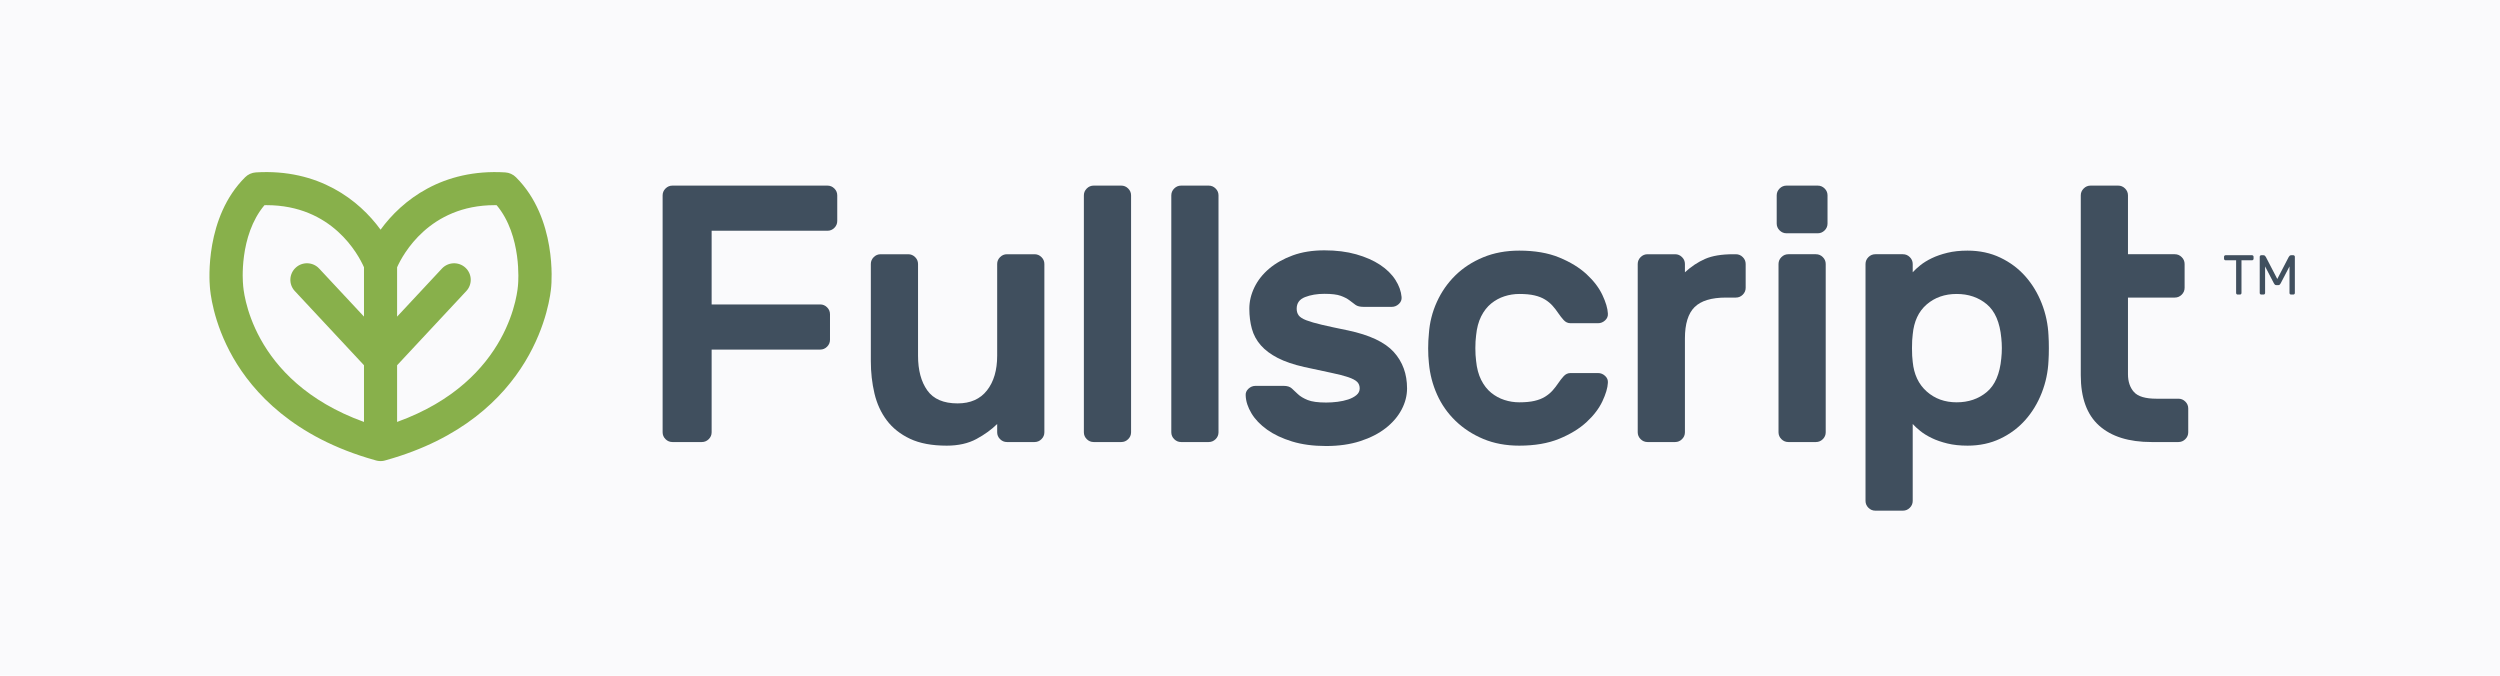
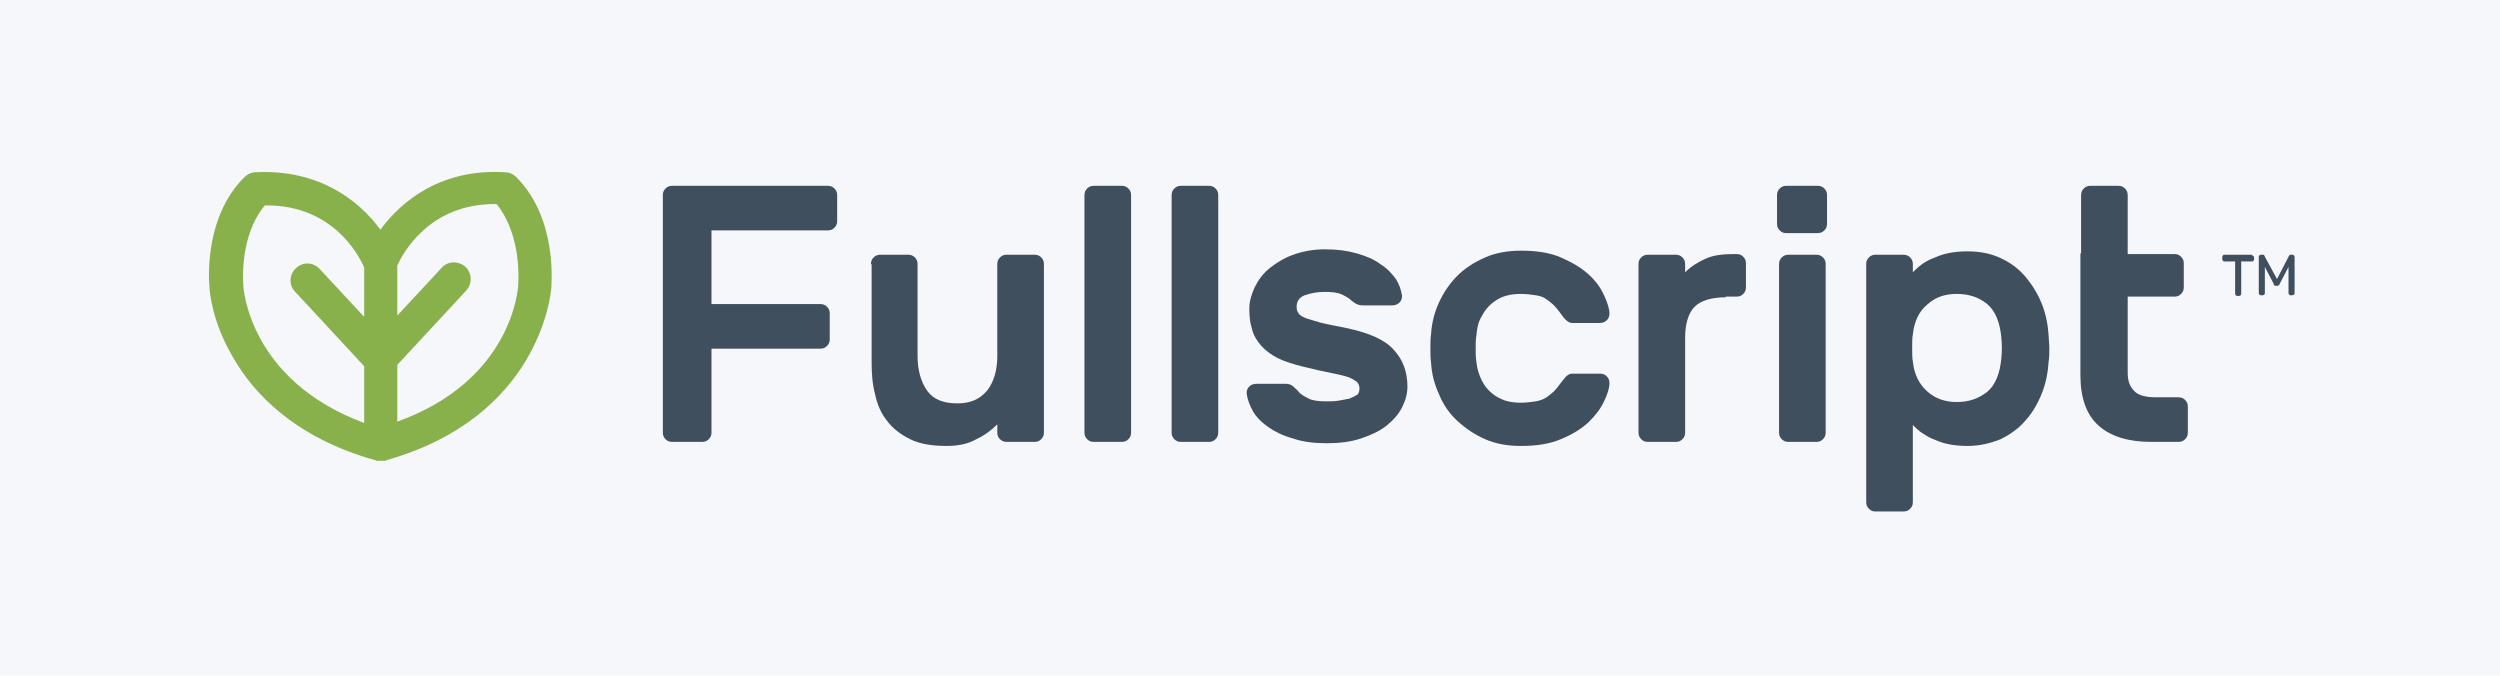
- <svg xmlns="http://www.w3.org/2000/svg" width="370px" height="100px" viewBox="0 0 370 100" version="1.1">
-   <defs />
-   <g id="06" stroke="none" stroke-width="1" fill="none" fill-rule="evenodd" transform="translate(-401, -346)">
+ <svg xmlns="http://www.w3.org/2000/svg" version="1.1" id="Layer_1" x="0px" y="0px" viewBox="0 0 370 100" style="enable-background:new 0 0 370 100;" xml:space="preserve">
+   <style type="text/css">
+ 	.st0{fill:#F5F7FA;}
+ 	.st1{fill:#88B04B;}
+ 	.st2{fill:#404F5E;}
+ </style>
+   <g id="_x30_6" transform="translate(-401, -346)">
    <g id="Group-3" transform="translate(401, 346)">
-       <polygon id="Fill-1" fill="#FAFAFC" points="0 100 370 100 370 0 0 0" />
+       <polygon id="Fill-1" class="st0" points="0,100 370,100 370,0 0,0   " />
      <g id="Page-1" transform="translate(31, 25)">
-         <path d="M45.681,16.985 C45.676,17.023 45.671,17.069 45.671,17.107 C45.639,17.715 44.721,31.307 27.795,37.437 C27.785,37.441 27.781,37.441 27.771,37.446 L27.771,29.057 L27.795,29.033 L38.015,18.075 C38.937,17.088 38.88,15.539 37.883,14.618 C36.886,13.701 35.329,13.757 34.403,14.749 L27.795,21.837 L27.771,21.861 L27.771,14.557 C27.781,14.538 27.785,14.524 27.795,14.505 C28.613,12.69 32.531,5.363 42.219,5.363 C42.313,5.363 42.407,5.363 42.502,5.367 C46.292,9.883 45.686,16.915 45.681,16.985 Z M22.87,21.861 L22.852,21.837 L16.239,14.749 C15.317,13.757 13.756,13.696 12.763,14.618 C11.766,15.539 11.705,17.088 12.631,18.075 L22.852,29.033 L22.87,29.052 L22.87,37.446 C22.866,37.446 22.856,37.441 22.852,37.441 C5.92,31.312 5.003,17.715 4.975,17.116 C4.97,17.074 4.965,17.027 4.965,16.985 C4.956,16.91 4.321,9.911 8.14,5.367 C8.239,5.363 8.338,5.363 8.436,5.363 C18.163,5.363 22.029,12.671 22.852,14.515 C22.856,14.529 22.866,14.543 22.87,14.557 L22.87,21.861 Z M45.361,1.231 C44.938,0.81 44.373,0.553 43.776,0.515 C34.506,-0.051 28.51,4.609 25.325,8.994 C22.137,4.609 16.14,-0.055 6.87,0.515 C6.268,0.553 5.704,0.81 5.28,1.231 C-0.674,7.155 -0.02,16.489 0.06,17.402 C0.098,18.066 0.483,22.665 3.512,27.943 C6.414,33.001 12.401,39.725 24.484,43.098 C24.545,43.117 24.611,43.135 24.676,43.154 L24.681,43.154 C24.728,43.168 24.771,43.178 24.818,43.187 C24.879,43.201 24.94,43.21 25.006,43.22 C25.114,43.238 25.222,43.243 25.33,43.243 C25.434,43.243 25.537,43.238 25.641,43.22 L25.81,43.192 C25.862,43.182 25.913,43.168 25.965,43.154 C26.035,43.135 26.106,43.117 26.177,43.093 C48.508,36.842 50.445,19.114 50.577,17.453 C50.633,16.91 51.452,7.29 45.361,1.231 Z" id="Fill-3" fill="#88B04B" />
-         <path d="M91.462,2.47 C91.857,2.47 92.197,2.613 92.484,2.898 C92.77,3.183 92.913,3.522 92.913,3.913 L92.913,7.709 C92.913,8.101 92.77,8.439 92.484,8.725 C92.197,9.009 91.857,9.152 91.462,9.152 L74.322,9.152 L74.322,20.056 L90.388,20.056 C90.782,20.056 91.122,20.199 91.409,20.484 C91.695,20.769 91.839,21.108 91.839,21.499 L91.839,25.295 C91.839,25.687 91.695,26.025 91.409,26.311 C91.122,26.596 90.782,26.738 90.388,26.738 L74.322,26.738 L74.322,38.979 C74.322,39.371 74.179,39.71 73.892,39.995 C73.606,40.28 73.265,40.422 72.872,40.422 L68.519,40.422 C68.125,40.422 67.785,40.28 67.498,39.995 C67.212,39.71 67.068,39.371 67.068,38.979 L67.068,3.913 C67.068,3.522 67.212,3.183 67.498,2.898 C67.785,2.613 68.125,2.47 68.519,2.47 L91.462,2.47 Z" id="Fill-8" fill="#404F5E" />
-         <path d="M97.883,14.069 C97.883,13.677 98.027,13.339 98.313,13.054 C98.6,12.769 98.94,12.627 99.334,12.627 L103.418,12.627 C103.812,12.627 104.152,12.769 104.439,13.054 C104.725,13.339 104.869,13.677 104.869,14.069 L104.869,27.647 C104.869,29.785 105.325,31.496 106.239,32.778 C107.152,34.061 108.648,34.703 110.725,34.703 C112.624,34.703 114.074,34.061 115.077,32.778 C116.08,31.496 116.582,29.785 116.582,27.647 L116.582,14.069 C116.582,13.677 116.725,13.339 117.012,13.054 C117.298,12.769 117.638,12.627 118.032,12.627 L122.116,12.627 C122.51,12.627 122.85,12.769 123.137,13.054 C123.424,13.339 123.567,13.677 123.567,14.069 L123.567,38.979 C123.567,39.371 123.424,39.709 123.137,39.995 C122.85,40.28 122.51,40.422 122.116,40.422 L118.032,40.422 C117.638,40.422 117.298,40.28 117.012,39.995 C116.725,39.709 116.582,39.371 116.582,38.979 L116.582,37.749 C115.758,38.569 114.737,39.308 113.519,39.968 C112.301,40.627 110.833,40.957 109.113,40.957 C106.928,40.957 105.119,40.618 103.686,39.941 C102.254,39.264 101.107,38.355 100.247,37.215 C99.388,36.075 98.779,34.747 98.42,33.233 C98.063,31.718 97.883,30.124 97.883,28.449 L97.883,14.069 Z" id="Fill-10" fill="#404F5E" />
-         <path d="M136.398,38.979 C136.398,39.371 136.255,39.71 135.968,39.995 C135.681,40.28 135.341,40.422 134.947,40.422 L130.863,40.422 C130.47,40.422 130.129,40.28 129.842,39.995 C129.556,39.71 129.413,39.371 129.413,38.979 L129.413,3.913 C129.413,3.521 129.556,3.183 129.842,2.898 C130.129,2.613 130.47,2.47 130.863,2.47 L134.947,2.47 C135.341,2.47 135.681,2.613 135.968,2.898 C136.255,3.183 136.398,3.521 136.398,3.913 L136.398,38.979 Z" id="Fill-12" fill="#404F5E" />
-         <path d="M149.339,38.979 C149.339,39.371 149.195,39.71 148.909,39.995 C148.622,40.28 148.282,40.422 147.888,40.422 L143.804,40.422 C143.41,40.422 143.07,40.28 142.783,39.995 C142.497,39.71 142.353,39.371 142.353,38.979 L142.353,3.913 C142.353,3.521 142.497,3.183 142.783,2.898 C143.07,2.613 143.41,2.47 143.804,2.47 L147.888,2.47 C148.282,2.47 148.622,2.613 148.909,2.898 C149.195,3.183 149.339,3.521 149.339,3.913 L149.339,38.979 Z" id="Fill-14" fill="#404F5E" />
-         <path d="M187.461,24.653 C187.39,25.188 187.353,25.811 187.353,26.525 C187.353,27.237 187.39,27.86 187.461,28.395 C187.569,29.5 187.82,30.444 188.213,31.228 C188.607,32.012 189.1,32.645 189.691,33.126 C190.282,33.607 190.936,33.963 191.652,34.195 C192.368,34.427 193.103,34.542 193.855,34.542 C194.751,34.542 195.503,34.471 196.112,34.328 C196.72,34.186 197.24,33.981 197.67,33.714 C198.1,33.447 198.467,33.144 198.771,32.805 C199.076,32.467 199.372,32.084 199.658,31.656 C199.873,31.335 200.124,31.014 200.41,30.694 C200.697,30.373 201.037,30.212 201.431,30.212 L205.515,30.212 C205.909,30.212 206.258,30.355 206.562,30.64 C206.867,30.925 207.001,31.264 206.966,31.656 C206.93,32.404 206.661,33.313 206.16,34.382 C205.658,35.451 204.879,36.476 203.822,37.455 C202.765,38.436 201.413,39.264 199.765,39.941 C198.118,40.618 196.147,40.957 193.855,40.957 C191.884,40.957 190.112,40.627 188.535,39.968 C186.96,39.309 185.59,38.418 184.425,37.295 C183.261,36.173 182.347,34.872 181.685,33.393 C181.022,31.914 180.619,30.355 180.475,28.716 C180.404,28.075 180.368,27.362 180.368,26.578 C180.368,25.794 180.404,25.063 180.475,24.386 C180.583,22.747 180.977,21.179 181.658,19.682 C182.338,18.185 183.252,16.876 184.398,15.753 C185.545,14.631 186.915,13.74 188.509,13.081 C190.102,12.421 191.884,12.092 193.855,12.092 C196.147,12.092 198.118,12.43 199.765,13.107 C201.413,13.784 202.765,14.613 203.822,15.593 C204.879,16.573 205.658,17.597 206.16,18.667 C206.661,19.735 206.93,20.645 206.966,21.393 C207.001,21.785 206.867,22.123 206.562,22.409 C206.258,22.693 205.909,22.836 205.515,22.836 L201.431,22.836 C201.037,22.836 200.697,22.676 200.41,22.355 C200.124,22.034 199.873,21.713 199.658,21.393 C199.372,20.965 199.076,20.582 198.771,20.244 C198.467,19.905 198.1,19.602 197.67,19.334 C197.24,19.068 196.72,18.863 196.112,18.72 C195.503,18.577 194.751,18.506 193.855,18.506 C193.103,18.506 192.368,18.622 191.652,18.853 C190.936,19.086 190.282,19.442 189.691,19.923 C189.1,20.404 188.607,21.037 188.213,21.82 C187.82,22.605 187.569,23.549 187.461,24.653" id="Fill-16" fill="#404F5E" />
-         <path d="M224.44,19.041 C222.291,19.041 220.742,19.513 219.792,20.457 C218.843,21.401 218.369,22.943 218.369,25.081 L218.369,38.979 C218.369,39.371 218.225,39.709 217.939,39.995 C217.652,40.28 217.312,40.422 216.918,40.422 L212.834,40.422 C212.44,40.422 212.1,40.28 211.813,39.995 C211.527,39.709 211.383,39.371 211.383,38.979 L211.383,14.069 C211.383,13.677 211.527,13.339 211.813,13.054 C212.1,12.769 212.44,12.627 212.834,12.627 L216.918,12.627 C217.312,12.627 217.652,12.769 217.939,13.054 C218.225,13.339 218.369,13.677 218.369,14.069 L218.369,15.299 C219.3,14.444 220.294,13.785 221.351,13.321 C222.407,12.858 223.796,12.627 225.515,12.627 L225.909,12.627 C226.303,12.627 226.643,12.769 226.93,13.054 C227.216,13.339 227.359,13.677 227.359,14.069 L227.359,17.597 C227.359,17.989 227.216,18.328 226.93,18.613 C226.643,18.898 226.303,19.041 225.909,19.041 L224.44,19.041 Z" id="Fill-18" fill="#404F5E" />
-         <path d="M239.206,38.979 C239.206,39.371 239.063,39.71 238.777,39.995 C238.49,40.28 238.15,40.422 237.755,40.422 L233.672,40.422 C233.278,40.422 232.938,40.28 232.651,39.995 C232.364,39.71 232.221,39.371 232.221,38.979 L232.221,14.069 C232.221,13.677 232.364,13.339 232.651,13.054 C232.938,12.769 233.278,12.626 233.672,12.626 L237.755,12.626 C238.15,12.626 238.49,12.769 238.777,13.054 C239.063,13.339 239.206,13.677 239.206,14.069 L239.206,38.979 Z M238.024,2.47 C238.418,2.47 238.759,2.613 239.045,2.898 C239.332,3.183 239.474,3.521 239.474,3.913 L239.474,8.083 C239.474,8.475 239.332,8.813 239.045,9.099 C238.759,9.383 238.418,9.526 238.024,9.526 L233.403,9.526 C233.009,9.526 232.669,9.383 232.382,9.099 C232.096,8.813 231.952,8.475 231.952,8.083 L231.952,3.913 C231.952,3.521 232.096,3.183 232.382,2.898 C232.669,2.613 233.009,2.47 233.403,2.47 L238.024,2.47 Z" id="Fill-20" fill="#404F5E" />
-         <path d="M265.193,28.021 C265.3,27.023 265.3,26.025 265.193,25.027 C264.978,22.711 264.261,21.045 263.043,20.029 C261.825,19.014 260.339,18.506 258.584,18.506 C256.828,18.506 255.351,19.023 254.15,20.057 C252.951,21.09 252.261,22.569 252.082,24.493 C252.01,25.027 251.975,25.704 251.975,26.524 C251.975,27.344 252.01,28.021 252.082,28.556 C252.261,30.409 252.951,31.87 254.15,32.938 C255.351,34.008 256.828,34.542 258.584,34.542 C260.339,34.542 261.825,34.035 263.043,33.019 C264.261,32.003 264.978,30.337 265.193,28.021 M260.195,40.957 C259.085,40.957 258.091,40.85 257.213,40.636 C256.336,40.422 255.566,40.155 254.903,39.834 C254.24,39.513 253.676,39.166 253.21,38.792 C252.745,38.418 252.368,38.07 252.082,37.749 L252.082,49.135 C252.082,49.527 251.938,49.866 251.652,50.151 C251.366,50.436 251.025,50.578 250.631,50.578 L246.548,50.578 C246.154,50.578 245.813,50.436 245.527,50.151 C245.24,49.866 245.097,49.527 245.097,49.135 L245.097,14.069 C245.097,13.677 245.24,13.339 245.527,13.054 C245.813,12.769 246.154,12.626 246.548,12.626 L250.631,12.626 C251.025,12.626 251.366,12.769 251.652,13.054 C251.938,13.339 252.082,13.677 252.082,14.069 L252.082,15.299 C252.368,14.979 252.745,14.631 253.21,14.257 C253.676,13.882 254.24,13.535 254.903,13.214 C255.566,12.894 256.336,12.626 257.213,12.413 C258.091,12.199 259.085,12.092 260.195,12.092 C261.987,12.092 263.608,12.439 265.058,13.134 C266.509,13.829 267.745,14.755 268.766,15.914 C269.787,17.072 270.592,18.408 271.183,19.923 C271.775,21.437 272.106,23.014 272.178,24.654 C272.213,25.188 272.231,25.812 272.231,26.524 C272.231,27.237 272.213,27.86 272.178,28.395 C272.106,30.034 271.775,31.611 271.183,33.126 C270.592,34.64 269.787,35.976 268.766,37.135 C267.745,38.293 266.509,39.219 265.058,39.914 C263.608,40.609 261.987,40.957 260.195,40.957" id="Fill-22" fill="#404F5E" />
-         <path d="M276.955,12.503 L276.955,3.913 C276.955,3.522 277.098,3.183 277.385,2.898 C277.67,2.612 278.011,2.47 278.405,2.47 L282.489,2.47 C282.883,2.47 283.223,2.612 283.51,2.898 C283.796,3.183 283.94,3.522 283.94,3.913 L283.94,12.626 L290.871,12.626 C291.265,12.626 291.605,12.769 291.892,13.054 C292.178,13.339 292.322,13.678 292.322,14.07 L292.322,17.598 C292.322,17.99 292.178,18.328 291.892,18.613 C291.605,18.898 291.265,19.041 290.871,19.041 L283.94,19.041 L283.94,30.373 C283.94,31.477 284.235,32.359 284.826,33.019 C285.417,33.678 286.519,34.008 288.131,34.008 L291.408,34.008 C291.802,34.008 292.143,34.151 292.429,34.435 C292.716,34.72 292.859,35.059 292.859,35.451 L292.859,38.979 C292.859,39.371 292.716,39.71 292.429,39.994 C292.143,40.28 291.802,40.422 291.408,40.422 L287.432,40.422 C284.065,40.422 281.477,39.612 279.668,37.99 C277.859,36.369 276.955,33.883 276.955,30.533 L276.955,12.503 Z" id="Fill-24" fill="#404F5E" />
-         <path d="M302.302,12.773 C302.364,12.773 302.417,12.795 302.461,12.839 C302.506,12.884 302.528,12.937 302.528,12.998 L302.528,13.297 C302.528,13.358 302.506,13.411 302.461,13.455 C302.417,13.5 302.364,13.522 302.302,13.522 L300.739,13.522 L300.739,18.37 C300.739,18.432 300.717,18.484 300.673,18.528 C300.628,18.573 300.575,18.595 300.514,18.595 L300.171,18.595 C300.109,18.595 300.056,18.573 300.012,18.528 C299.967,18.484 299.945,18.432 299.945,18.37 L299.945,13.522 L298.382,13.522 C298.32,13.522 298.267,13.5 298.223,13.455 C298.178,13.411 298.156,13.358 298.156,13.297 L298.156,12.998 C298.156,12.937 298.178,12.884 298.223,12.839 C298.267,12.795 298.32,12.773 298.382,12.773 L302.302,12.773 Z" id="Fill-26" fill="#404F5E" />
-         <path d="M306.039,16.291 L307.728,13.039 C307.761,12.973 307.808,12.912 307.866,12.856 C307.924,12.801 308.001,12.773 308.096,12.773 L308.413,12.773 C308.475,12.773 308.528,12.795 308.572,12.84 C308.616,12.884 308.639,12.937 308.639,12.998 L308.639,18.371 C308.639,18.432 308.616,18.484 308.572,18.528 C308.528,18.573 308.475,18.595 308.413,18.595 L308.071,18.595 C308.009,18.595 307.957,18.573 307.912,18.528 C307.868,18.484 307.846,18.432 307.846,18.371 L307.846,14.429 L306.541,16.932 C306.497,17.015 306.449,17.08 306.399,17.127 C306.349,17.174 306.282,17.198 306.198,17.198 L305.881,17.198 C305.797,17.198 305.731,17.174 305.68,17.127 C305.629,17.08 305.582,17.015 305.538,16.932 L304.234,14.429 L304.234,18.371 C304.234,18.432 304.211,18.484 304.167,18.528 C304.123,18.573 304.069,18.595 304.008,18.595 L303.665,18.595 C303.603,18.595 303.551,18.573 303.506,18.528 C303.462,18.484 303.44,18.432 303.44,18.371 L303.44,12.998 C303.44,12.937 303.462,12.884 303.506,12.84 C303.551,12.795 303.603,12.773 303.665,12.773 L303.983,12.773 C304.078,12.773 304.154,12.801 304.213,12.856 C304.271,12.912 304.318,12.973 304.35,13.039 L306.039,16.291 Z" id="Fill-28" fill="#404F5E" />
-         <path d="M170.235,32.483 C170.235,32.09 170.109,31.769 169.858,31.518 C169.606,31.268 169.166,31.035 168.538,30.821 C167.909,30.606 167.072,30.392 166.031,30.177 C164.988,29.962 163.659,29.677 162.041,29.319 C160.459,28.962 159.148,28.515 158.106,27.979 C157.063,27.442 156.227,26.817 155.599,26.101 C154.97,25.387 154.529,24.573 154.278,23.661 C154.027,22.75 153.901,21.757 153.901,20.685 C153.901,19.612 154.152,18.558 154.655,17.52 C155.158,16.484 155.886,15.563 156.839,14.758 C157.791,13.954 158.95,13.302 160.316,12.801 C161.682,12.301 163.245,12.05 165.006,12.05 C166.767,12.05 168.339,12.247 169.724,12.64 C171.107,13.034 172.284,13.552 173.255,14.195 C174.225,14.839 174.98,15.581 175.519,16.421 C176.058,17.261 176.363,18.11 176.435,18.968 C176.471,19.362 176.336,19.702 176.031,19.987 C175.725,20.274 175.375,20.416 174.98,20.416 L170.829,20.416 C170.289,20.416 169.885,20.318 169.615,20.121 C169.346,19.925 169.05,19.702 168.726,19.451 C168.403,19.201 167.972,18.977 167.432,18.781 C166.894,18.584 166.085,18.486 165.006,18.486 C163.928,18.486 162.975,18.647 162.149,18.968 C161.322,19.29 160.909,19.863 160.909,20.685 C160.909,21.078 161.008,21.409 161.206,21.677 C161.403,21.945 161.78,22.186 162.338,22.401 C162.895,22.615 163.667,22.839 164.656,23.071 C165.644,23.304 166.928,23.58 168.511,23.902 C171.709,24.582 173.964,25.645 175.276,27.093 C176.588,28.542 177.244,30.338 177.244,32.483 C177.244,33.556 176.974,34.602 176.435,35.621 C175.896,36.64 175.114,37.552 174.09,38.356 C173.066,39.161 171.808,39.804 170.317,40.287 C168.825,40.769 167.144,41.011 165.276,41.011 C163.37,41.011 161.69,40.787 160.235,40.34 C158.78,39.893 157.548,39.313 156.543,38.597 C155.536,37.882 154.764,37.078 154.224,36.184 C153.686,35.291 153.397,34.414 153.362,33.556 C153.325,33.163 153.46,32.824 153.766,32.537 C154.071,32.251 154.422,32.108 154.817,32.108 L158.969,32.108 C159.507,32.108 159.912,32.234 160.181,32.483 C160.451,32.734 160.756,33.02 161.098,33.341 C161.439,33.663 161.915,33.95 162.526,34.2 C163.137,34.45 164.053,34.575 165.276,34.575 C165.815,34.575 166.372,34.54 166.947,34.468 C167.522,34.397 168.052,34.28 168.538,34.119 C169.023,33.958 169.427,33.744 169.75,33.476 C170.073,33.207 170.235,32.877 170.235,32.483" id="Fill-31" fill="#404F5E" />
+         <path id="Fill-3" class="st1" d="M45.7,17c0,0,0,0.1,0,0.1c0,0.6-0.9,14.2-17.9,20.3c0,0,0,0,0,0v-8.4l0,0l10.2-11     c0.9-1,0.9-2.5-0.1-3.5c-1-0.9-2.6-0.9-3.5,0.1l-6.6,7.1l0,0v-7.3c0,0,0,0,0-0.1c0.8-1.8,4.7-9.1,14.4-9.1c0.1,0,0.2,0,0.3,0     C46.3,9.9,45.7,16.9,45.7,17z M22.9,21.9L22.9,21.9l-6.6-7.1c-0.9-1-2.5-1.1-3.5-0.1c-1,0.9-1.1,2.5-0.1,3.5l10.2,11l0,0v8.4     c0,0,0,0,0,0C5.9,31.3,5,17.7,5,17.1c0,0,0-0.1,0-0.1c0-0.1-0.6-7.1,3.2-11.6c0.1,0,0.2,0,0.3,0c9.7,0,13.6,7.3,14.4,9.2     c0,0,0,0,0,0V21.9z M45.4,1.2c-0.4-0.4-1-0.7-1.6-0.7C34.5-0.1,28.5,4.6,25.3,9c-3.2-4.4-9.2-9-18.5-8.5c-0.6,0-1.2,0.3-1.6,0.7     c-6,5.9-5.3,15.3-5.2,16.2c0,0.7,0.4,5.3,3.5,10.5c2.9,5.1,8.9,11.8,21,15.2c0.1,0,0.1,0,0.2,0.1h0c0,0,0.1,0,0.1,0     c0.1,0,0.1,0,0.2,0c0.1,0,0.2,0,0.3,0c0.1,0,0.2,0,0.3,0l0.2,0c0.1,0,0.1,0,0.2,0c0.1,0,0.1,0,0.2-0.1     c22.3-6.3,24.3-24,24.4-25.6C50.6,16.9,51.5,7.3,45.4,1.2z" />
+         <path id="Fill-8" class="st2" d="M91.5,2.5c0.4,0,0.7,0.1,1,0.4s0.4,0.6,0.4,1v3.8c0,0.4-0.1,0.7-0.4,1c-0.3,0.3-0.6,0.4-1,0.4     H74.3v10.9h16.1c0.4,0,0.7,0.1,1,0.4c0.3,0.3,0.4,0.6,0.4,1v3.8c0,0.4-0.1,0.7-0.4,1c-0.3,0.3-0.6,0.4-1,0.4H74.3V39     c0,0.4-0.1,0.7-0.4,1c-0.3,0.3-0.6,0.4-1,0.4h-4.4c-0.4,0-0.7-0.1-1-0.4c-0.3-0.3-0.4-0.6-0.4-1V3.9c0-0.4,0.1-0.7,0.4-1     s0.6-0.4,1-0.4H91.5z" />
+         <path id="Fill-10" class="st2" d="M97.9,14.1c0-0.4,0.1-0.7,0.4-1c0.3-0.3,0.6-0.4,1-0.4h4.1c0.4,0,0.7,0.1,1,0.4     c0.3,0.3,0.4,0.6,0.4,1v13.6c0,2.1,0.5,3.8,1.4,5.1c0.9,1.3,2.4,1.9,4.5,1.9c1.9,0,3.3-0.6,4.4-1.9c1-1.3,1.5-3,1.5-5.1V14.1     c0-0.4,0.1-0.7,0.4-1c0.3-0.3,0.6-0.4,1-0.4h4.1c0.4,0,0.7,0.1,1,0.4c0.3,0.3,0.4,0.6,0.4,1V39c0,0.4-0.1,0.7-0.4,1     c-0.3,0.3-0.6,0.4-1,0.4H118c-0.4,0-0.7-0.1-1-0.4c-0.3-0.3-0.4-0.6-0.4-1v-1.2c-0.8,0.8-1.8,1.6-3.1,2.2c-1.2,0.7-2.7,1-4.4,1     c-2.2,0-4-0.3-5.4-1c-1.4-0.7-2.6-1.6-3.4-2.7c-0.9-1.1-1.5-2.5-1.8-4c-0.4-1.5-0.5-3.1-0.5-4.8V14.1z" />
+         <path id="Fill-12" class="st2" d="M136.4,39c0,0.4-0.1,0.7-0.4,1c-0.3,0.3-0.6,0.4-1,0.4h-4.1c-0.4,0-0.7-0.1-1-0.4     c-0.3-0.3-0.4-0.6-0.4-1V3.9c0-0.4,0.1-0.7,0.4-1c0.3-0.3,0.6-0.4,1-0.4h4.1c0.4,0,0.7,0.1,1,0.4c0.3,0.3,0.4,0.6,0.4,1V39z" />
+         <path id="Fill-14" class="st2" d="M149.3,39c0,0.4-0.1,0.7-0.4,1c-0.3,0.3-0.6,0.4-1,0.4h-4.1c-0.4,0-0.7-0.1-1-0.4     c-0.3-0.3-0.4-0.6-0.4-1V3.9c0-0.4,0.1-0.7,0.4-1c0.3-0.3,0.6-0.4,1-0.4h4.1c0.4,0,0.7,0.1,1,0.4c0.3,0.3,0.4,0.6,0.4,1V39z" />
+         <path id="Fill-16" class="st2" d="M187.5,24.7c-0.1,0.5-0.1,1.2-0.1,1.9c0,0.7,0,1.3,0.1,1.9c0.1,1.1,0.4,2,0.8,2.8     c0.4,0.8,0.9,1.4,1.5,1.9c0.6,0.5,1.2,0.8,2,1.1c0.7,0.2,1.5,0.3,2.2,0.3c0.9,0,1.6-0.1,2.3-0.2c0.6-0.1,1.1-0.3,1.6-0.6     c0.4-0.3,0.8-0.6,1.1-0.9c0.3-0.3,0.6-0.7,0.9-1.1c0.2-0.3,0.5-0.6,0.8-1c0.3-0.3,0.6-0.5,1-0.5h4.1c0.4,0,0.7,0.1,1,0.4     c0.3,0.3,0.4,0.6,0.4,1c0,0.7-0.3,1.7-0.8,2.7c-0.5,1.1-1.3,2.1-2.3,3.1c-1.1,1-2.4,1.8-4.1,2.5c-1.6,0.7-3.6,1-5.9,1     c-2,0-3.7-0.3-5.3-1c-1.6-0.7-2.9-1.6-4.1-2.7c-1.2-1.1-2.1-2.4-2.7-3.9c-0.7-1.5-1.1-3-1.2-4.7c-0.1-0.6-0.1-1.4-0.1-2.1     c0-0.8,0-1.5,0.1-2.2c0.1-1.6,0.5-3.2,1.2-4.7c0.7-1.5,1.6-2.8,2.7-3.9c1.1-1.1,2.5-2,4.1-2.7c1.6-0.7,3.4-1,5.3-1     c2.3,0,4.3,0.3,5.9,1c1.6,0.7,3,1.5,4.1,2.5c1.1,1,1.8,2,2.3,3.1c0.5,1.1,0.8,2,0.8,2.7c0,0.4-0.1,0.7-0.4,1     c-0.3,0.3-0.7,0.4-1,0.4h-4.1c-0.4,0-0.7-0.2-1-0.5c-0.3-0.3-0.5-0.6-0.8-1c-0.3-0.4-0.6-0.8-0.9-1.1c-0.3-0.3-0.7-0.6-1.1-0.9     c-0.4-0.3-0.9-0.5-1.6-0.6c-0.6-0.1-1.4-0.2-2.3-0.2c-0.8,0-1.5,0.1-2.2,0.3c-0.7,0.2-1.4,0.6-2,1.1c-0.6,0.5-1.1,1.1-1.5,1.9     C187.8,22.6,187.6,23.5,187.5,24.7" />
+         <path id="Fill-18" class="st2" d="M224.4,19c-2.1,0-3.7,0.5-4.6,1.4c-0.9,0.9-1.4,2.5-1.4,4.6V39c0,0.4-0.1,0.7-0.4,1     c-0.3,0.3-0.6,0.4-1,0.4h-4.1c-0.4,0-0.7-0.1-1-0.4c-0.3-0.3-0.4-0.6-0.4-1V14.1c0-0.4,0.1-0.7,0.4-1c0.3-0.3,0.6-0.4,1-0.4h4.1     c0.4,0,0.7,0.1,1,0.4c0.3,0.3,0.4,0.6,0.4,1v1.2c0.9-0.9,1.9-1.5,3-2c1.1-0.5,2.4-0.7,4.2-0.7h0.4c0.4,0,0.7,0.1,1,0.4     c0.3,0.3,0.4,0.6,0.4,1v3.5c0,0.4-0.1,0.7-0.4,1c-0.3,0.3-0.6,0.4-1,0.4H224.4z" />
+         <path id="Fill-20" class="st2" d="M239.2,39c0,0.4-0.1,0.7-0.4,1c-0.3,0.3-0.6,0.4-1,0.4h-4.1c-0.4,0-0.7-0.1-1-0.4     c-0.3-0.3-0.4-0.6-0.4-1V14.1c0-0.4,0.1-0.7,0.4-1c0.3-0.3,0.6-0.4,1-0.4h4.1c0.4,0,0.7,0.1,1,0.4c0.3,0.3,0.4,0.6,0.4,1V39z      M238,2.5c0.4,0,0.7,0.1,1,0.4c0.3,0.3,0.4,0.6,0.4,1v4.2c0,0.4-0.1,0.7-0.4,1c-0.3,0.3-0.6,0.4-1,0.4h-4.6c-0.4,0-0.7-0.1-1-0.4     c-0.3-0.3-0.4-0.6-0.4-1V3.9c0-0.4,0.1-0.7,0.4-1c0.3-0.3,0.6-0.4,1-0.4H238z" />
+         <path id="Fill-22" class="st2" d="M265.2,28c0.1-1,0.1-2,0-3c-0.2-2.3-0.9-4-2.1-5c-1.2-1-2.7-1.5-4.5-1.5     c-1.8,0-3.2,0.5-4.4,1.6c-1.2,1-1.9,2.5-2.1,4.4c-0.1,0.5-0.1,1.2-0.1,2s0,1.5,0.1,2c0.2,1.9,0.9,3.3,2.1,4.4     c1.2,1.1,2.7,1.6,4.4,1.6c1.8,0,3.2-0.5,4.5-1.5C264.3,32,265,30.3,265.2,28 M260.2,41c-1.1,0-2.1-0.1-3-0.3     c-0.9-0.2-1.6-0.5-2.3-0.8s-1.2-0.7-1.7-1c-0.5-0.4-0.8-0.7-1.1-1v11.4c0,0.4-0.1,0.7-0.4,1c-0.3,0.3-0.6,0.4-1,0.4h-4.1     c-0.4,0-0.7-0.1-1-0.4c-0.3-0.3-0.4-0.6-0.4-1V14.1c0-0.4,0.1-0.7,0.4-1c0.3-0.3,0.6-0.4,1-0.4h4.1c0.4,0,0.7,0.1,1,0.4     c0.3,0.3,0.4,0.6,0.4,1v1.2c0.3-0.3,0.7-0.7,1.1-1c0.5-0.4,1-0.7,1.7-1c0.7-0.3,1.4-0.6,2.3-0.8c0.9-0.2,1.9-0.3,3-0.3     c1.8,0,3.4,0.3,4.9,1c1.5,0.7,2.7,1.6,3.7,2.8c1,1.2,1.8,2.5,2.4,4c0.6,1.5,0.9,3.1,1,4.7c0,0.5,0.1,1.2,0.1,1.9s0,1.3-0.1,1.9     c-0.1,1.6-0.4,3.2-1,4.7c-0.6,1.5-1.4,2.9-2.4,4c-1,1.2-2.3,2.1-3.7,2.8C263.6,40.6,262,41,260.2,41" />
+         <path id="Fill-24" class="st2" d="M277,12.5V3.9c0-0.4,0.1-0.7,0.4-1c0.3-0.3,0.6-0.4,1-0.4h4.1c0.4,0,0.7,0.1,1,0.4     c0.3,0.3,0.4,0.6,0.4,1v8.7h6.9c0.4,0,0.7,0.1,1,0.4c0.3,0.3,0.4,0.6,0.4,1v3.5c0,0.4-0.1,0.7-0.4,1c-0.3,0.3-0.6,0.4-1,0.4h-6.9     v11.3c0,1.1,0.3,2,0.9,2.6c0.6,0.7,1.7,1,3.3,1h3.3c0.4,0,0.7,0.1,1,0.4c0.3,0.3,0.4,0.6,0.4,1V39c0,0.4-0.1,0.7-0.4,1     c-0.3,0.3-0.6,0.4-1,0.4h-4c-3.4,0-6-0.8-7.8-2.4c-1.8-1.6-2.7-4.1-2.7-7.5V12.5z" />
+         <path id="Fill-26" class="st2" d="M302.3,12.8c0.1,0,0.1,0,0.2,0.1s0.1,0.1,0.1,0.2v0.3c0,0.1,0,0.1-0.1,0.2c0,0-0.1,0.1-0.2,0.1     h-1.6v4.8c0,0.1,0,0.1-0.1,0.2c0,0-0.1,0.1-0.2,0.1h-0.3c-0.1,0-0.1,0-0.2-0.1c0,0-0.1-0.1-0.1-0.2v-4.8h-1.6     c-0.1,0-0.1,0-0.2-0.1c0,0-0.1-0.1-0.1-0.2V13c0-0.1,0-0.1,0.1-0.2s0.1-0.1,0.2-0.1H302.3z" />
+         <path id="Fill-28" class="st2" d="M306,16.3l1.7-3.3c0-0.1,0.1-0.1,0.1-0.2c0.1-0.1,0.1-0.1,0.2-0.1h0.3c0.1,0,0.1,0,0.2,0.1     c0,0,0.1,0.1,0.1,0.2v5.4c0,0.1,0,0.1-0.1,0.2c0,0-0.1,0.1-0.2,0.1h-0.3c-0.1,0-0.1,0-0.2-0.1c0,0-0.1-0.1-0.1-0.2v-3.9l-1.3,2.5     c0,0.1-0.1,0.1-0.1,0.2c-0.1,0-0.1,0.1-0.2,0.1h-0.3c-0.1,0-0.2,0-0.2-0.1c-0.1,0-0.1-0.1-0.1-0.2l-1.3-2.5v3.9     c0,0.1,0,0.1-0.1,0.2c0,0-0.1,0.1-0.2,0.1h-0.3c-0.1,0-0.1,0-0.2-0.1c0,0-0.1-0.1-0.1-0.2V13c0-0.1,0-0.1,0.1-0.2     c0,0,0.1-0.1,0.2-0.1h0.3c0.1,0,0.2,0,0.2,0.1c0.1,0.1,0.1,0.1,0.1,0.2L306,16.3z" />
+         <path id="Fill-31" class="st2" d="M170.2,32.5c0-0.4-0.1-0.7-0.4-1c-0.3-0.2-0.7-0.5-1.3-0.7c-0.6-0.2-1.5-0.4-2.5-0.6     c-1-0.2-2.4-0.5-4-0.9c-1.6-0.4-2.9-0.8-3.9-1.3c-1-0.5-1.9-1.2-2.5-1.9c-0.6-0.7-1.1-1.5-1.3-2.4c-0.3-0.9-0.4-1.9-0.4-3     c0-1.1,0.3-2.1,0.8-3.2c0.5-1,1.2-2,2.2-2.8c1-0.8,2.1-1.5,3.5-2c1.4-0.5,2.9-0.8,4.7-0.8c1.8,0,3.3,0.2,4.7,0.6     c1.4,0.4,2.6,0.9,3.5,1.6c1,0.6,1.7,1.4,2.3,2.2c0.5,0.8,0.8,1.7,0.9,2.5c0,0.4-0.1,0.7-0.4,1c-0.3,0.3-0.7,0.4-1.1,0.4h-4.2     c-0.5,0-0.9-0.1-1.2-0.3c-0.3-0.2-0.6-0.4-0.9-0.7c-0.3-0.2-0.8-0.5-1.3-0.7c-0.5-0.2-1.3-0.3-2.4-0.3c-1.1,0-2,0.2-2.9,0.5     c-0.8,0.3-1.2,0.9-1.2,1.7c0,0.4,0.1,0.7,0.3,1c0.2,0.3,0.6,0.5,1.1,0.7c0.6,0.2,1.3,0.4,2.3,0.7c1,0.2,2.3,0.5,3.9,0.8     c3.2,0.7,5.5,1.7,6.8,3.2c1.3,1.4,2,3.2,2,5.4c0,1.1-0.3,2.1-0.8,3.1c-0.5,1-1.3,1.9-2.3,2.7c-1,0.8-2.3,1.4-3.8,1.9     c-1.5,0.5-3.2,0.7-5,0.7c-1.9,0-3.6-0.2-5-0.7c-1.5-0.4-2.7-1-3.7-1.7c-1-0.7-1.8-1.5-2.3-2.4c-0.5-0.9-0.8-1.8-0.9-2.6     c0-0.4,0.1-0.7,0.4-1c0.3-0.3,0.7-0.4,1.1-0.4h4.2c0.5,0,0.9,0.1,1.2,0.4c0.3,0.3,0.6,0.5,0.9,0.9c0.3,0.3,0.8,0.6,1.4,0.9     c0.6,0.3,1.5,0.4,2.7,0.4c0.5,0,1.1,0,1.7-0.1c0.6-0.1,1.1-0.2,1.6-0.3c0.5-0.2,0.9-0.4,1.2-0.6     C170.1,33.2,170.2,32.9,170.2,32.5" />
      </g>
    </g>
  </g>
</svg>
